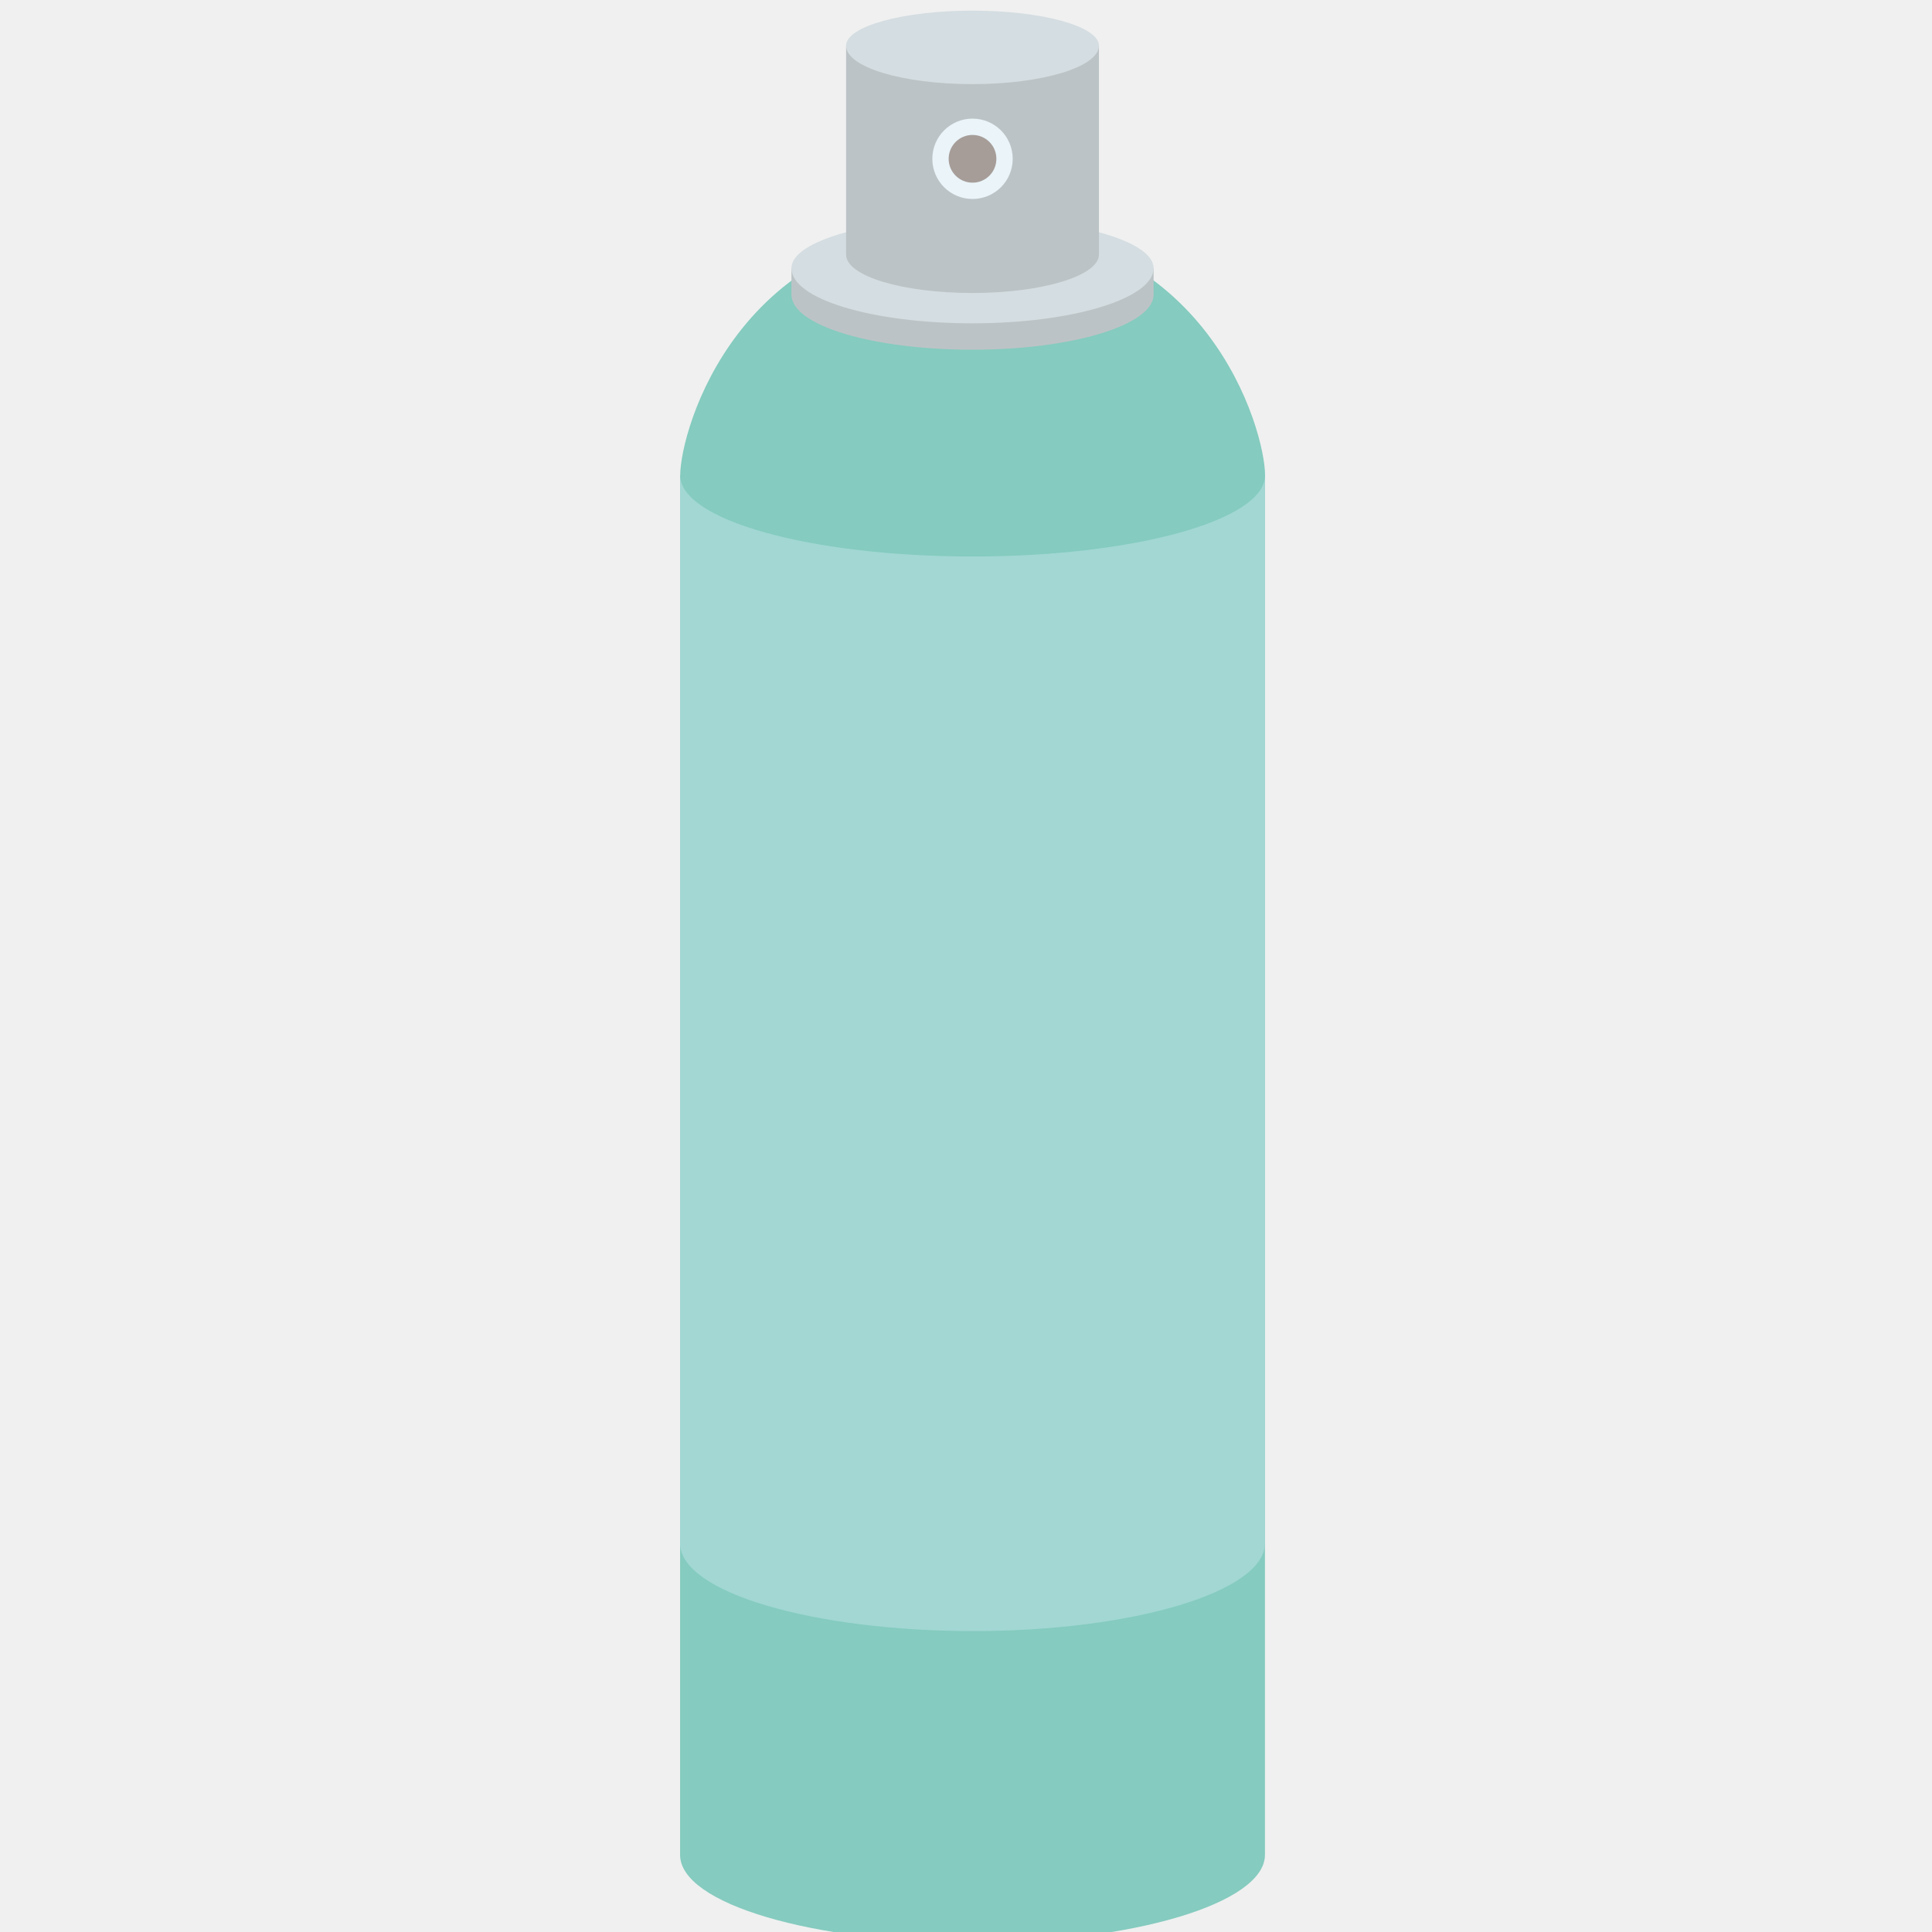
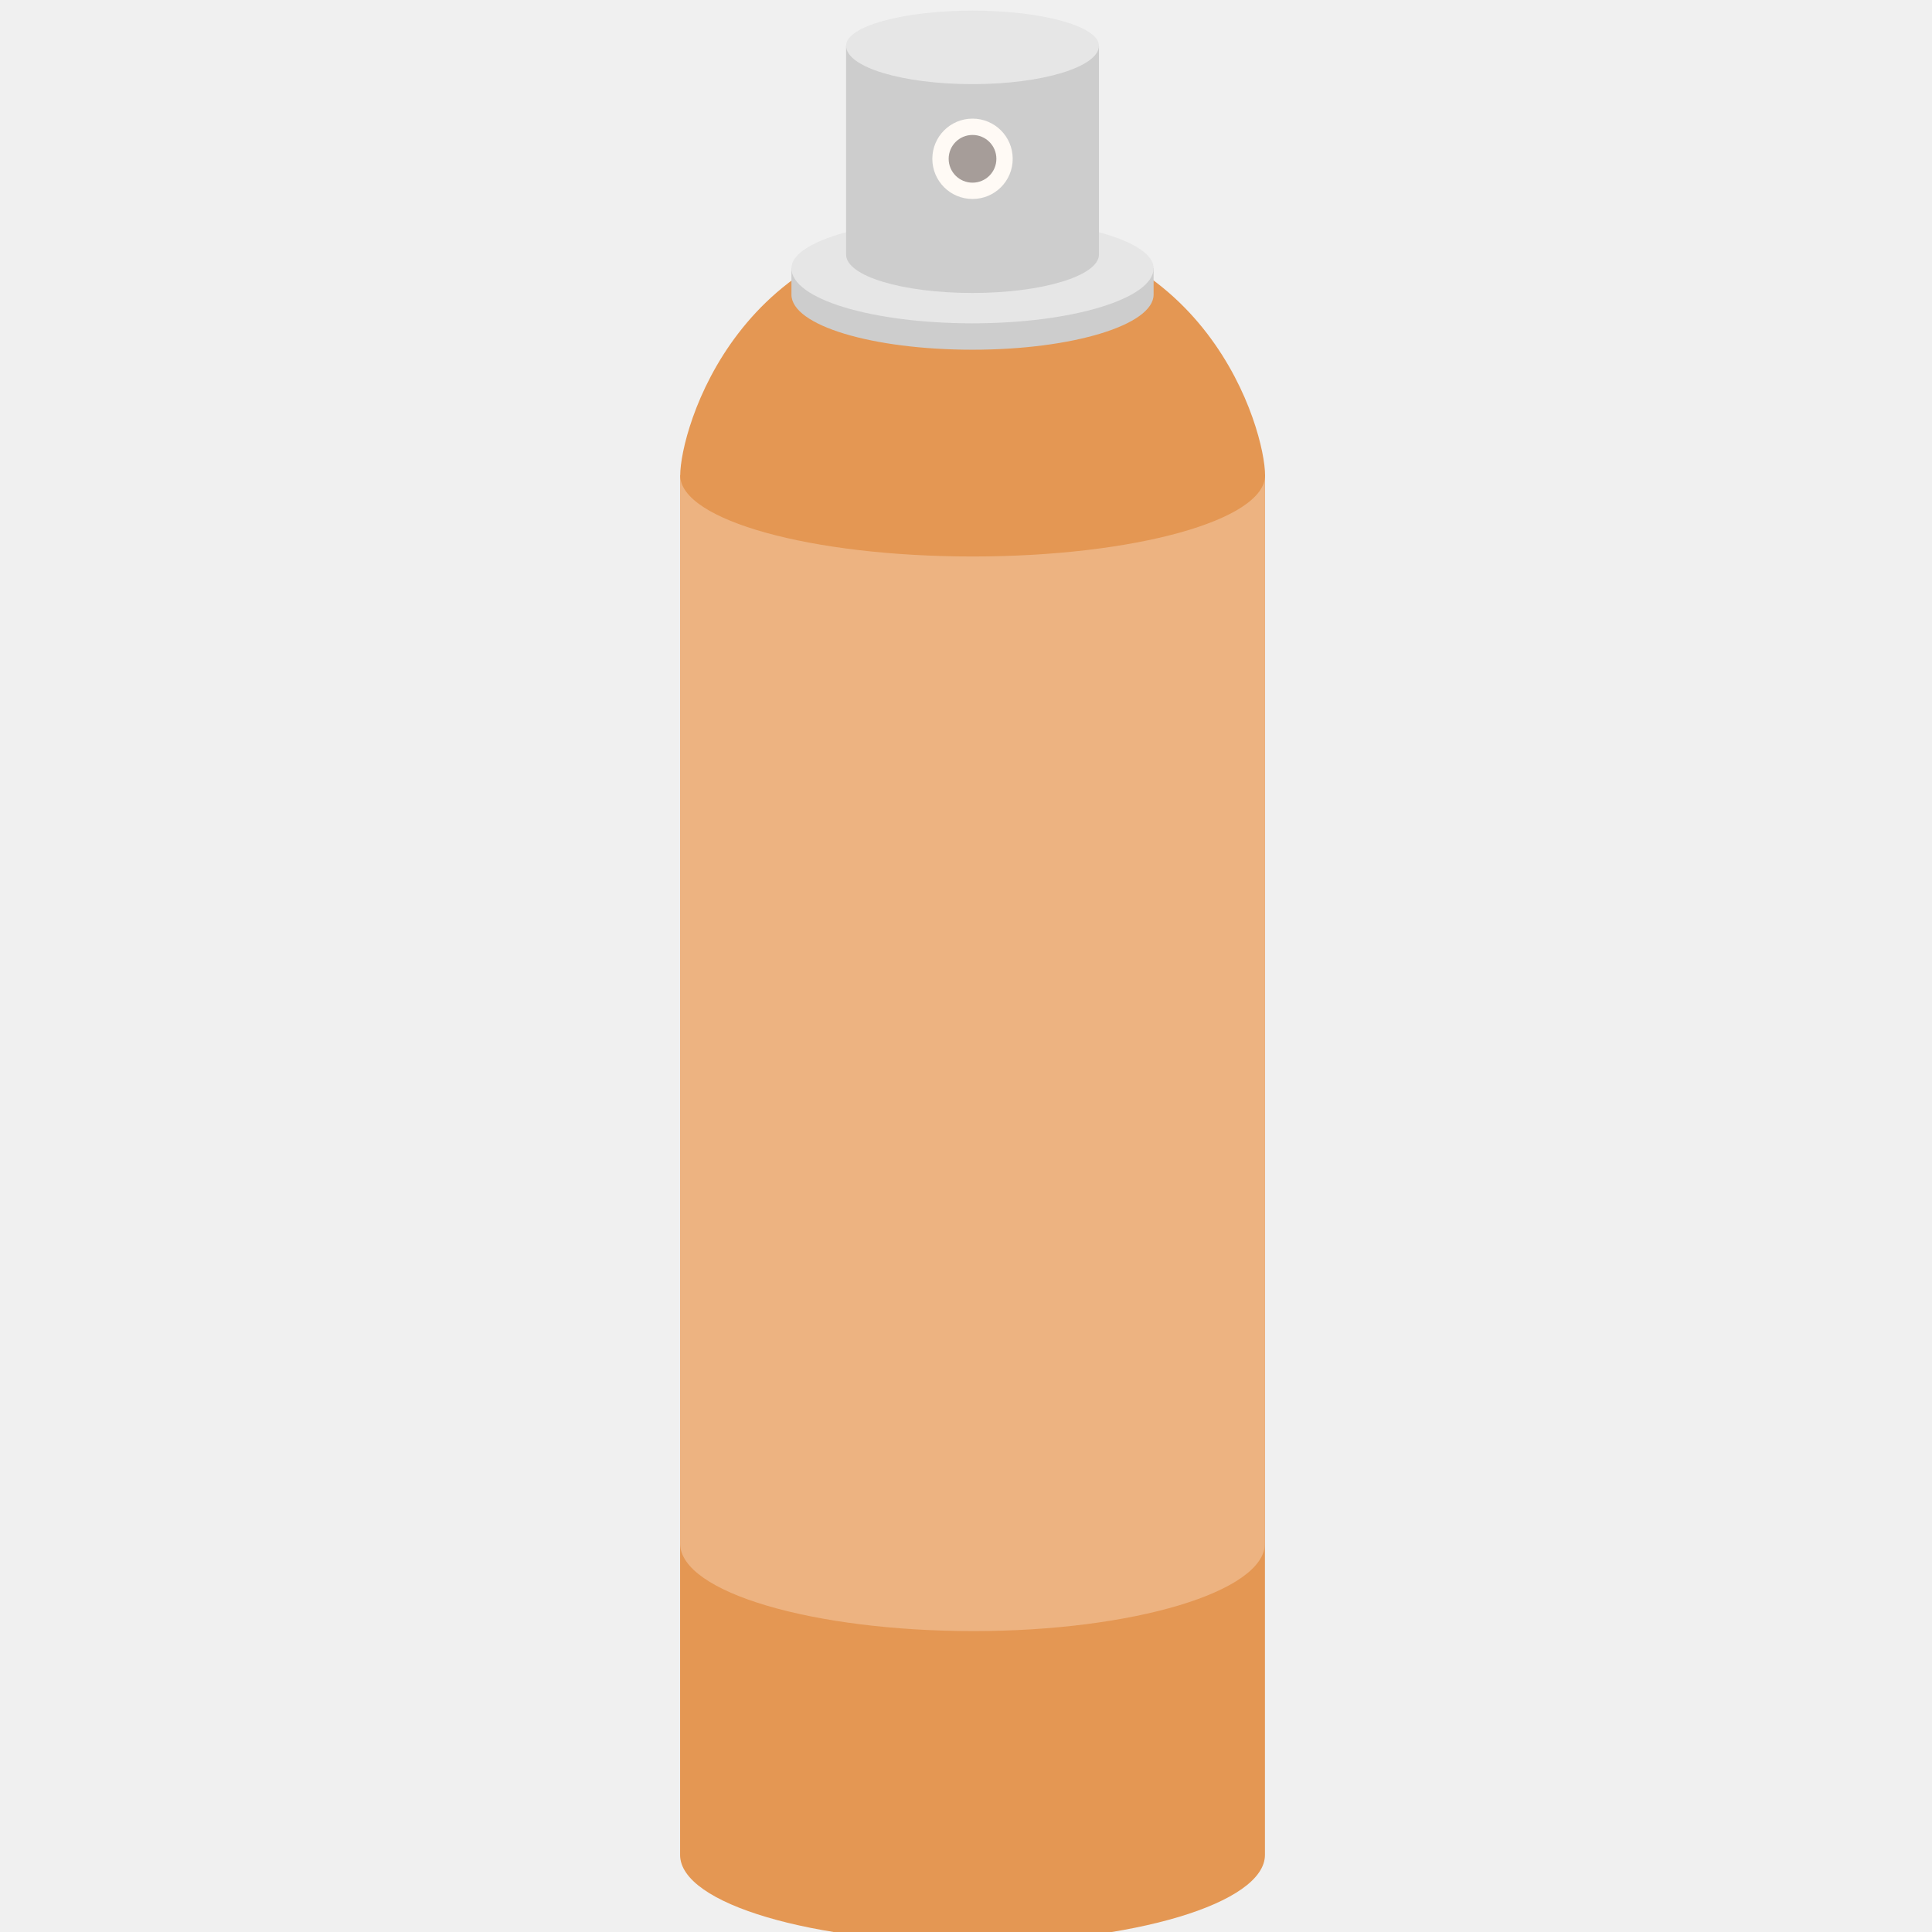
<svg xmlns="http://www.w3.org/2000/svg" width="80" height="80" viewBox="0 0 80 80" fill="none">
  <g clip-path="url(#clip0_18_167)">
-     <path d="M28.161 19.682V76.806C28.161 78.848 33.712 80.44 40.309 80.44C46.905 80.44 52.379 78.81 52.379 76.806V19.682H28.156H28.161Z" fill="#85CBBF" />
-     <path d="M28.161 19.682V63.906C28.161 65.948 33.712 67.54 40.309 67.54C46.905 67.54 52.379 65.91 52.379 63.906V19.682H28.156H28.161Z" fill="#A2D7D4" />
-     <path d="M52.384 19.682C52.384 21.538 46.962 23.043 40.275 23.043C33.587 23.043 28.166 21.538 28.166 19.682C28.166 17.827 30.543 9.318 40.275 9.318C50.007 9.318 52.384 17.827 52.384 19.682Z" fill="#85CBBF" />
-     <path d="M32.772 11.106V12.199C32.772 13.479 36.128 14.481 40.27 14.481C44.412 14.481 47.768 13.455 47.768 12.199V11.106H32.772Z" fill="#BCC3C6" />
-     <path d="M47.768 11.106C47.768 12.362 44.412 13.388 40.27 13.388C36.128 13.388 32.772 12.386 32.772 11.106C32.772 9.956 36.128 9.026 40.27 9.026C44.412 9.026 47.768 9.956 47.768 11.106Z" fill="#D4DDE1" />
-     <path d="M35.035 1.892V10.54C35.035 11.437 37.38 12.132 40.27 12.132C43.161 12.132 45.505 11.418 45.505 10.54V1.892H35.035Z" fill="#BCC3C6" />
-     <path d="M45.505 1.892C45.505 2.77 43.161 3.484 40.27 3.484C37.38 3.484 35.035 2.784 35.035 1.892C35.035 1.092 37.38 0.44 40.27 0.44C43.161 0.44 45.505 1.092 45.505 1.892Z" fill="#D4DDE1" />
-     <path d="M41.934 6.576C41.934 7.496 41.191 8.239 40.27 8.239C39.35 8.239 38.606 7.496 38.606 6.576C38.606 5.656 39.35 4.912 40.27 4.912C41.191 4.912 41.934 5.656 41.934 6.576Z" fill="#EAF4F9" />
+     <path d="M28.161 19.682V76.806C28.161 78.848 33.712 80.44 40.309 80.44C46.905 80.44 52.379 78.81 52.379 76.806V19.682H28.156H28.161Z" fill="#E49753" />
+     <path d="M28.161 19.682V63.906C28.161 65.948 33.712 67.54 40.309 67.54C46.905 67.54 52.379 65.91 52.379 63.906V19.682H28.156H28.161Z" fill="#EDB381" />
+     <path d="M52.384 19.682C52.384 21.538 46.962 23.043 40.275 23.043C33.587 23.043 28.166 21.538 28.166 19.682C28.166 17.827 30.543 9.318 40.275 9.318C50.007 9.318 52.384 17.827 52.384 19.682Z" fill="#E49753" />
+     <path d="M32.772 11.106V12.199C32.772 13.479 36.128 14.481 40.27 14.481C44.412 14.481 47.768 13.455 47.768 12.199V11.106H32.772Z" fill="#CDCDCD" />
+     <path d="M47.768 11.106C47.768 12.362 44.412 13.388 40.27 13.388C36.128 13.388 32.772 12.386 32.772 11.106C32.772 9.956 36.128 9.026 40.27 9.026C44.412 9.026 47.768 9.956 47.768 11.106Z" fill="#E6E6E6" />
+     <path d="M35.035 1.892V10.54C35.035 11.437 37.38 12.132 40.27 12.132C43.161 12.132 45.505 11.418 45.505 10.54V1.892H35.035Z" fill="#CDCDCD" />
+     <path d="M45.505 1.892C45.505 2.77 43.161 3.484 40.27 3.484C37.38 3.484 35.035 2.784 35.035 1.892C35.035 1.092 37.38 0.44 40.27 0.44C43.161 0.44 45.505 1.092 45.505 1.892Z" fill="#E6E6E6" />
+     <path d="M41.934 6.576C41.934 7.496 41.191 8.239 40.27 8.239C39.35 8.239 38.606 7.496 38.606 6.576C38.606 5.656 39.35 4.912 40.27 4.912C41.191 4.912 41.934 5.656 41.934 6.576Z" fill="#FFFAF5" />
    <path d="M41.258 6.576C41.258 7.122 40.817 7.564 40.27 7.564C39.724 7.564 39.282 7.122 39.282 6.576C39.282 6.029 39.724 5.588 40.27 5.588C40.817 5.588 41.258 6.029 41.258 6.576Z" fill="#A69D99" />
  </g>
  <defs>
    <clipPath id="clip0_18_167">
      <rect width="80" height="80" fill="white" />
    </clipPath>
  </defs>
</svg>
